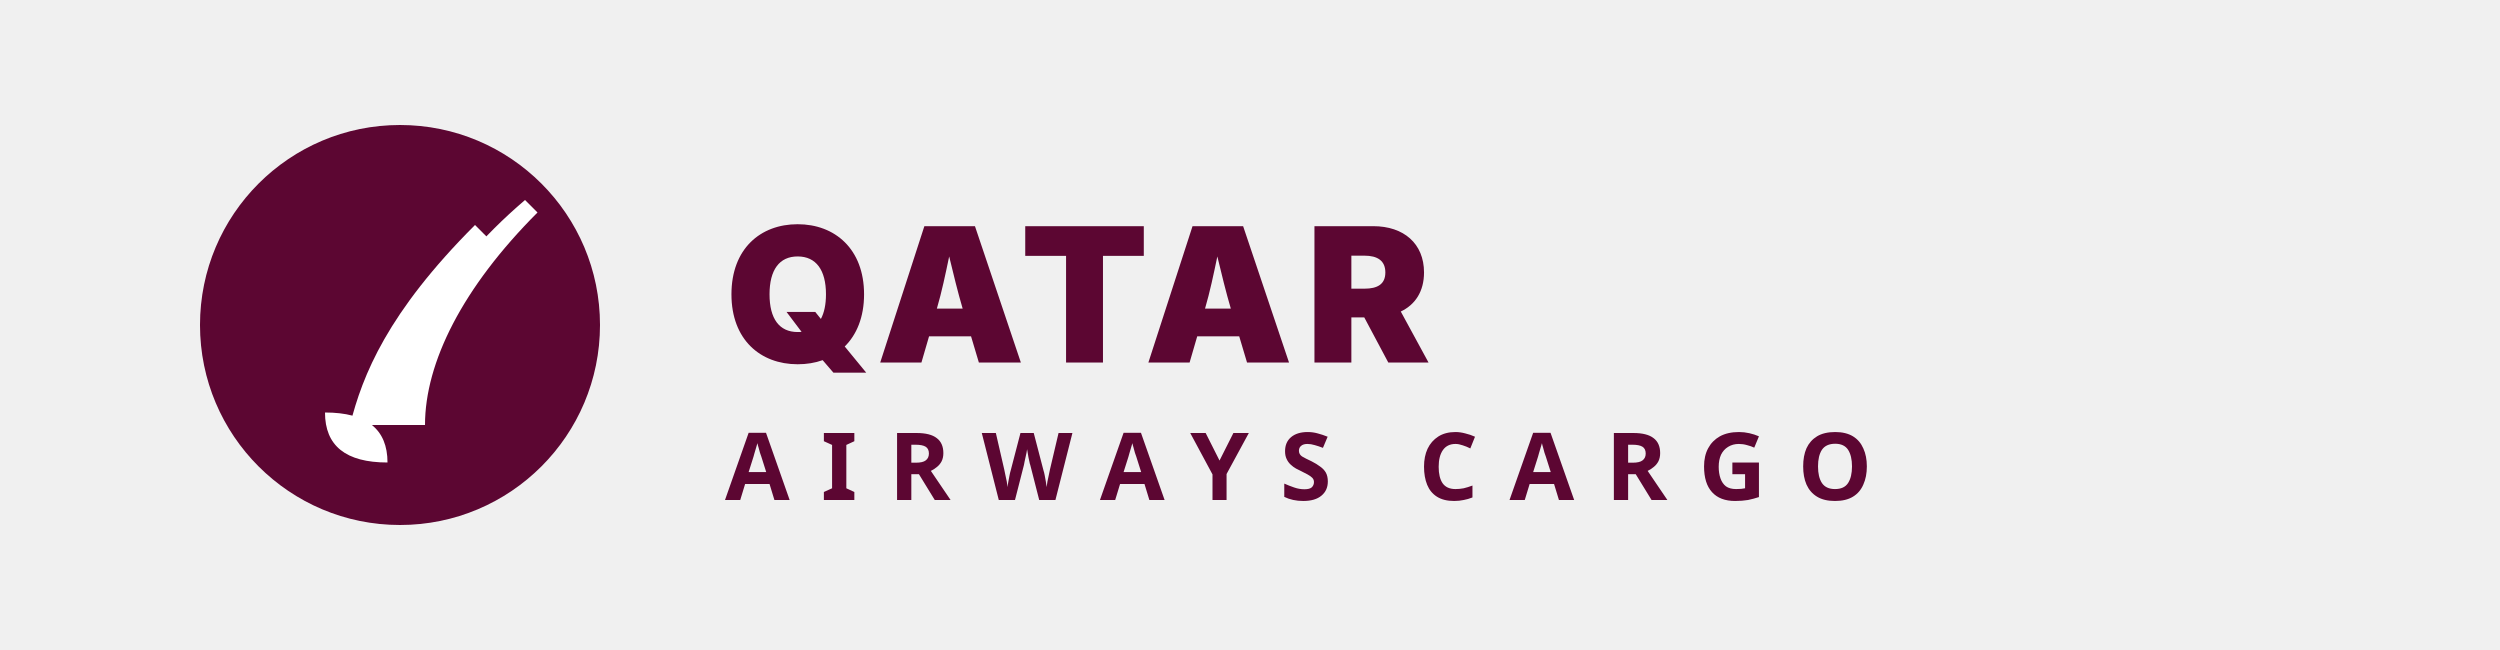
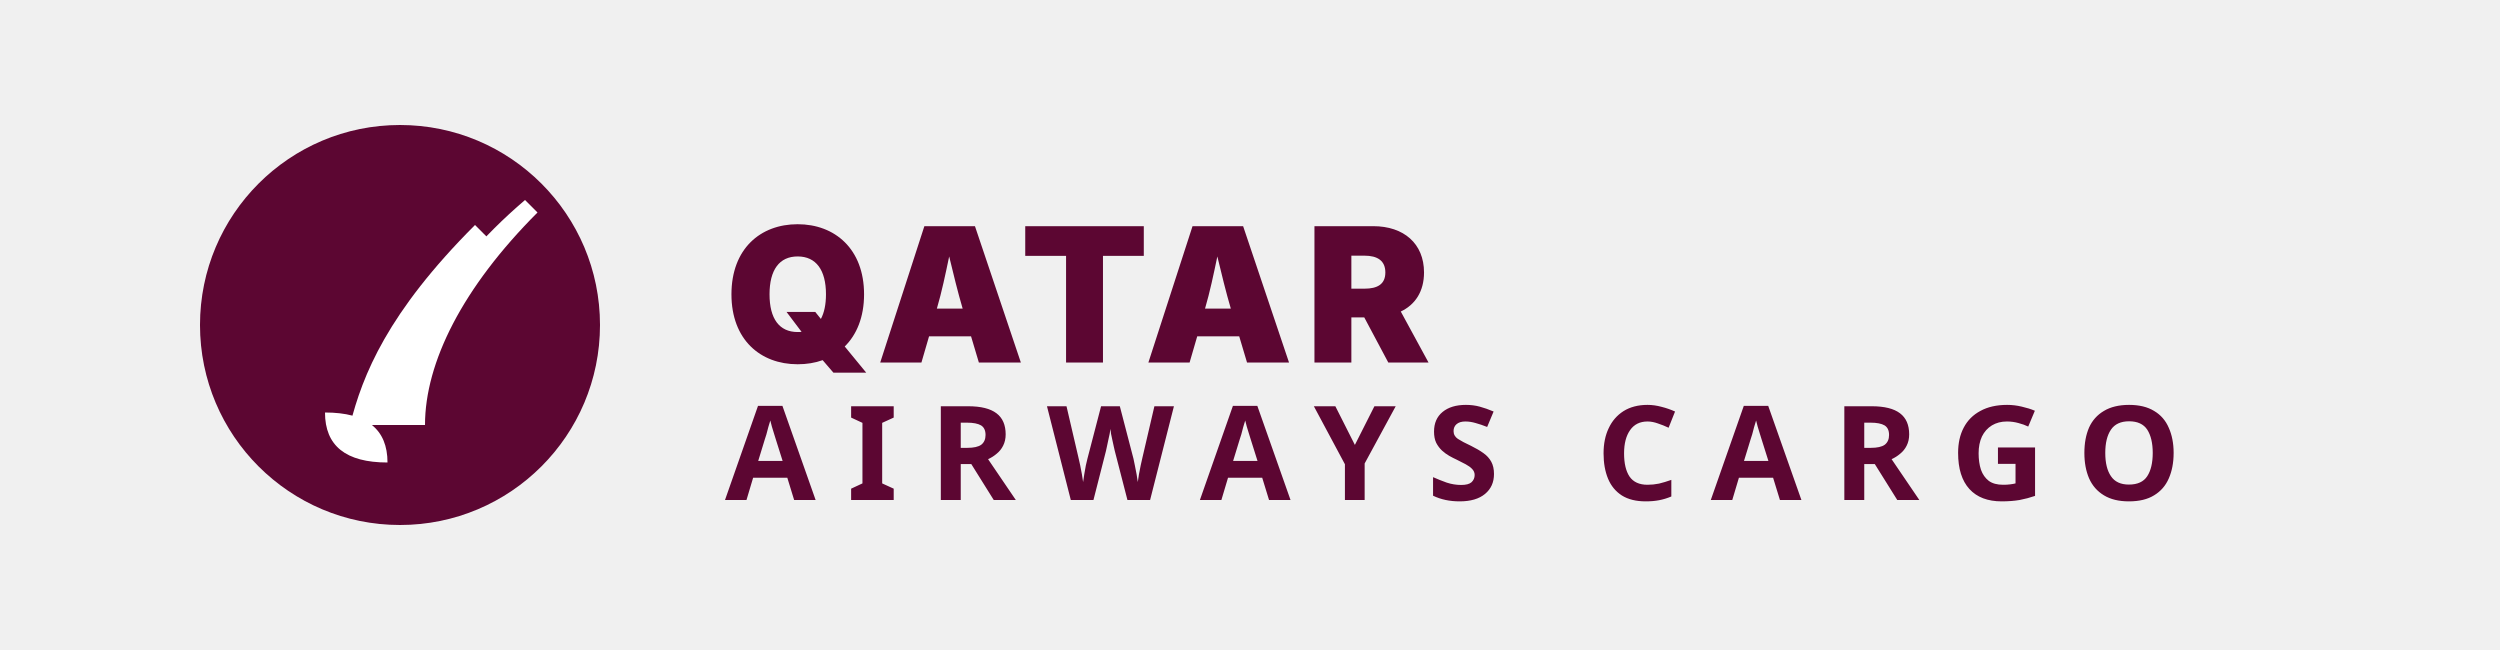
- <svg xmlns="http://www.w3.org/2000/svg" viewBox="0 0 200 52" fill="none">
+ <svg xmlns="http://www.w3.org/2000/svg" text-rendering="geometricPrecision" shape-rendering="geometricPrecision" viewBox="0 0 200 52" fill="none">
  <g transform="translate(14, 8)">
    <circle cx="18" cy="18" r="16" fill="#5C0632" />
    <path d="M14 26 C15 22, 17 17, 24 10 L25 11 C20 17, 18 22, 18 26 Z" fill="#FFFFFF" />
    <path d="M17 26 C18 20, 21 14, 28 8 L29 9 C23 15, 20 21, 20 26 Z" fill="#FFFFFF" />
    <path d="M12 25 Q17 25 17 29 Q12 29 12 25" fill="#FFFFFF" />
    <text x="44" y="21" font-family="system-ui, -apple-system, sans-serif" font-size="15" font-weight="900" fill="#5C0632" letter-spacing="1">QATAR</text>
-     <text x="44" y="32" font-family="system-ui, sans-serif" font-size="7.5" font-weight="700" fill="#5C0632" letter-spacing="2.5">AIRWAYS CARGO</text>
+     <text x="44" y="32" font-family="system-ui, sans-serif" font-size="10.5" font-weight="800" fill="#5C0632" letter-spacing="2.5">AIRWAYS CARGO</text>
  </g>
</svg>
